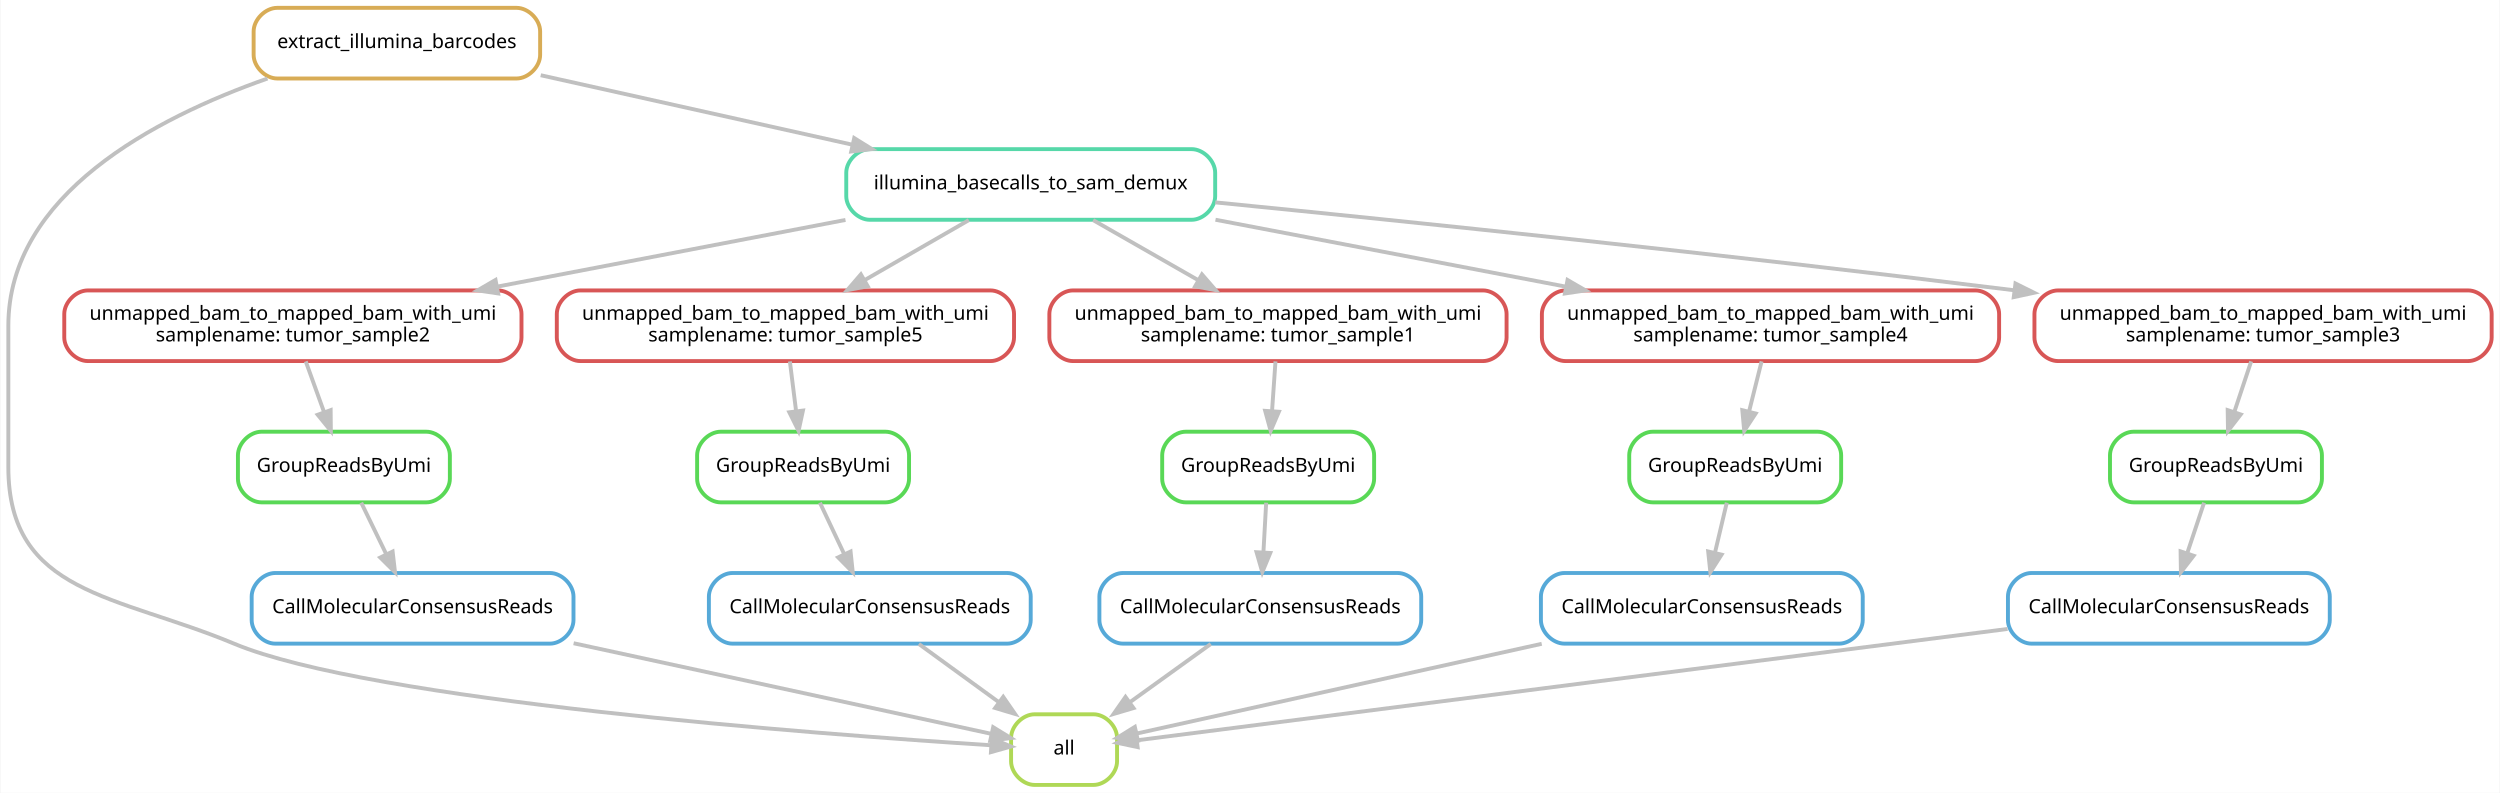
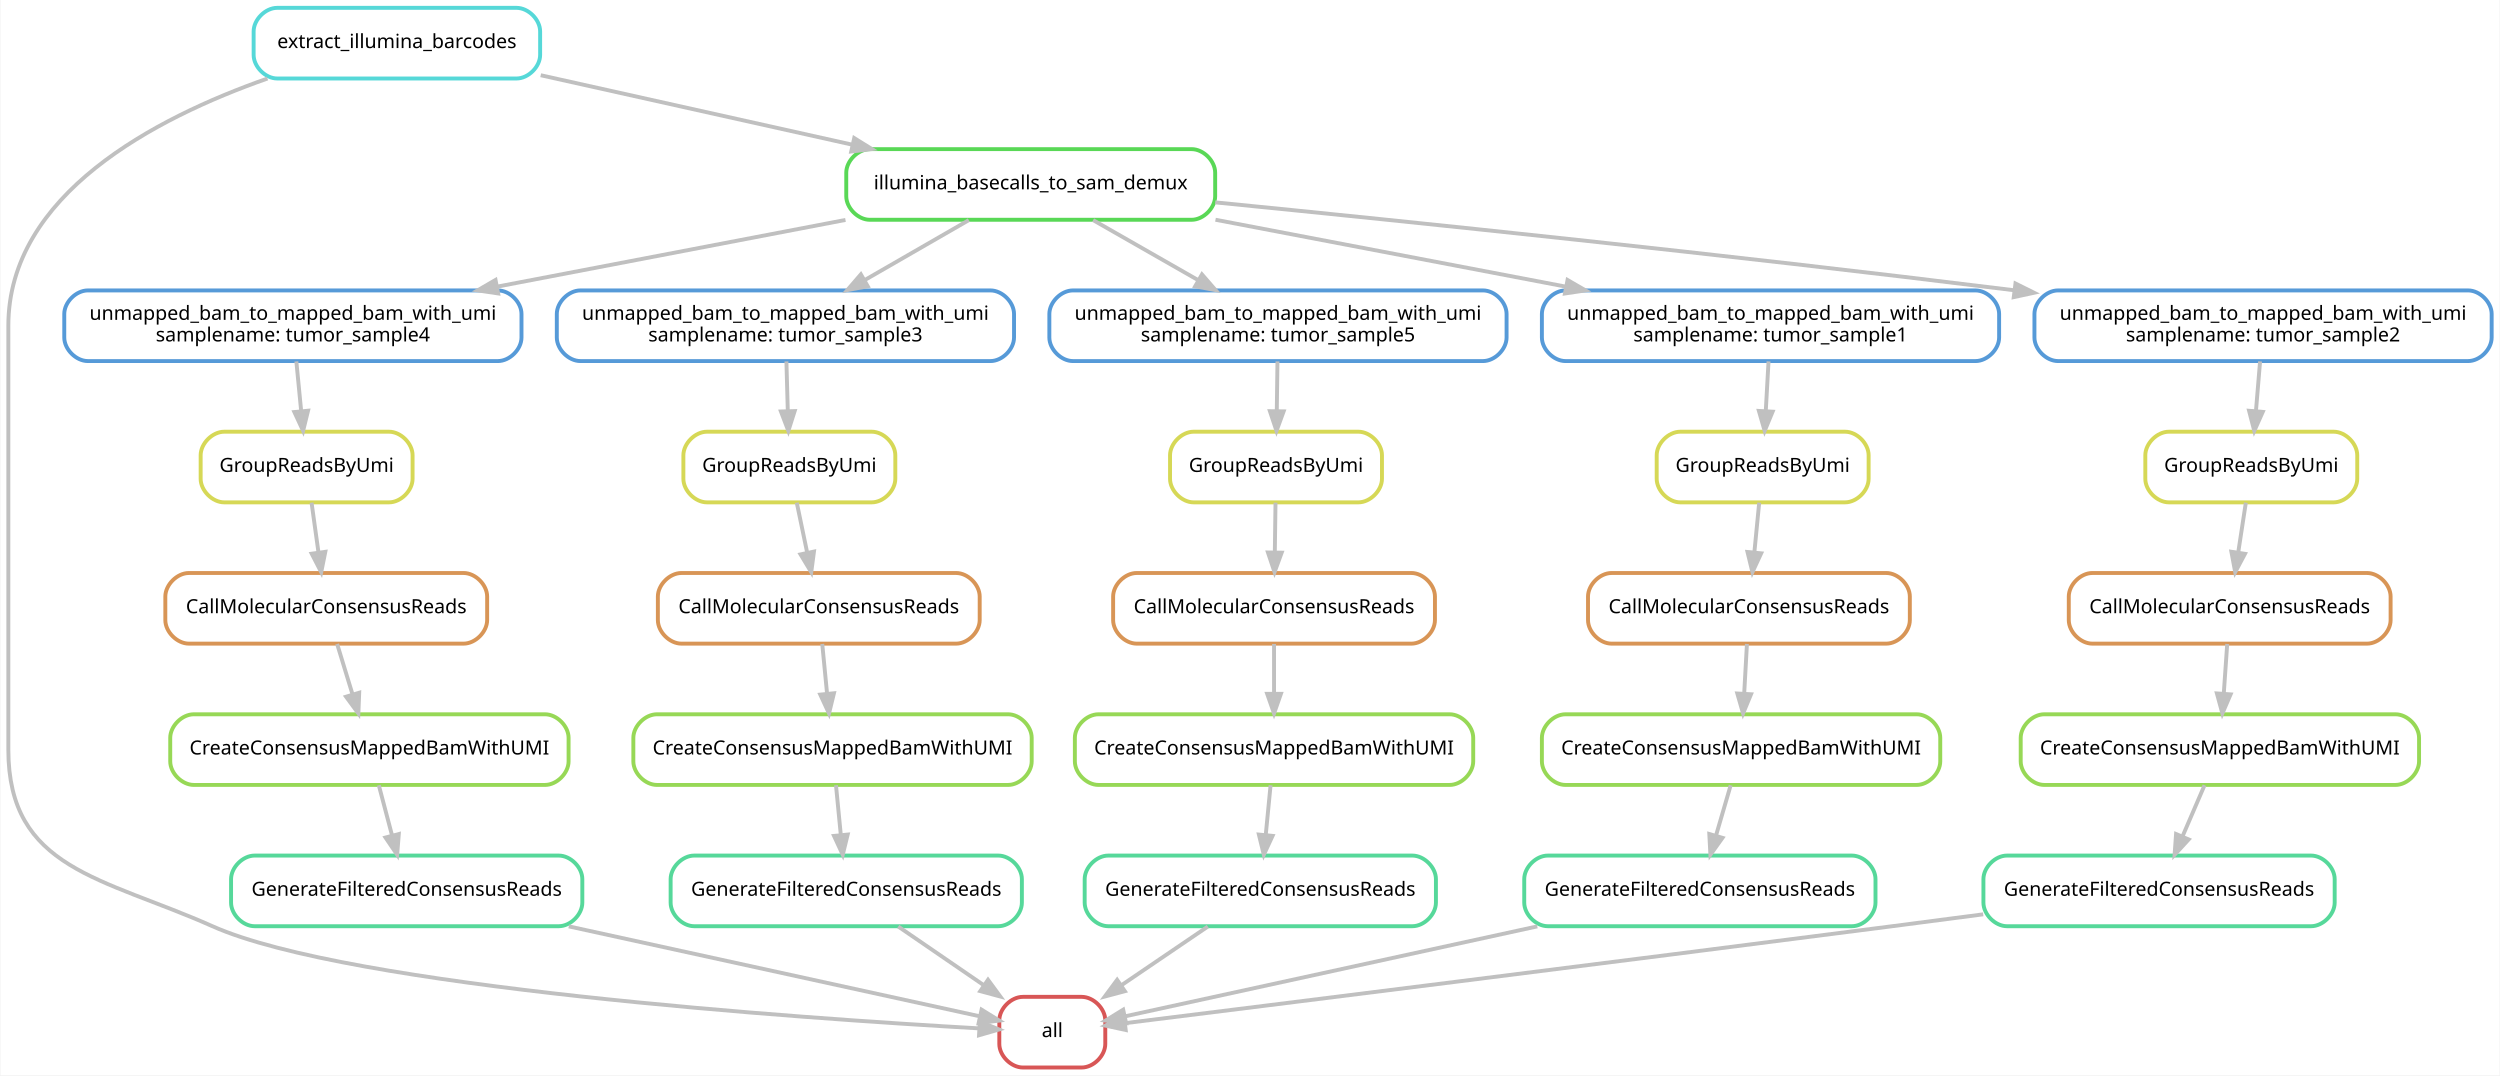
- <svg xmlns="http://www.w3.org/2000/svg" width="1274pt" height="404pt" viewBox="0.00 0.00 1273.50 404.00">
-   <g id="graph0" class="graph" transform="scale(1 1) rotate(0) translate(4 400)">
-     <polygon fill="#ffffff" stroke="transparent" points="-4,4 -4,-400 1269.5,-400 1269.5,4 -4,4" />
+ <svg xmlns="http://www.w3.org/2000/svg" width="1274pt" height="548pt" viewBox="0.00 0.00 1273.50 548.00">
+   <g id="graph0" class="graph" transform="scale(1 1) rotate(0) translate(4 544)">
+     <polygon fill="#ffffff" stroke="transparent" points="-4,4 -4,-544 1269.5,-544 1269.5,4 -4,4" />
    <g id="node1" class="node">
-       <path fill="none" stroke="#afd856" stroke-width="2" d="M553,-36C553,-36 523,-36 523,-36 517,-36 511,-30 511,-24 511,-24 511,-12 511,-12 511,-6 517,0 523,0 523,0 553,0 553,0 559,0 565,-6 565,-12 565,-12 565,-24 565,-24 565,-30 559,-36 553,-36" />
-       <text text-anchor="middle" x="538" y="-15.5" font-family="sans" font-size="10.00" fill="#000000">all</text>
+       <path fill="none" stroke="#d85656" stroke-width="2" d="M547,-36C547,-36 517,-36 517,-36 511,-36 505,-30 505,-24 505,-24 505,-12 505,-12 505,-6 511,0 517,0 517,0 547,0 547,0 553,0 559,-6 559,-12 559,-12 559,-24 559,-24 559,-30 553,-36 547,-36" />
+       <text text-anchor="middle" x="532" y="-15.5" font-family="sans" font-size="10.00" fill="#000000">all</text>
    </g>
    <g id="node2" class="node">
-       <path fill="none" stroke="#d8ac56" stroke-width="2" d="M259,-396C259,-396 137,-396 137,-396 131,-396 125,-390 125,-384 125,-384 125,-372 125,-372 125,-366 131,-360 137,-360 137,-360 259,-360 259,-360 265,-360 271,-366 271,-372 271,-372 271,-384 271,-384 271,-390 265,-396 259,-396" />
-       <text text-anchor="middle" x="198" y="-375.5" font-family="sans" font-size="10.00" fill="#000000">extract_illumina_barcodes</text>
+       <path fill="none" stroke="#56d8d8" stroke-width="2" d="M259,-540C259,-540 137,-540 137,-540 131,-540 125,-534 125,-528 125,-528 125,-516 125,-516 125,-510 131,-504 137,-504 137,-504 259,-504 259,-504 265,-504 271,-510 271,-516 271,-516 271,-528 271,-528 271,-534 265,-540 259,-540" />
+       <text text-anchor="middle" x="198" y="-519.5" font-family="sans" font-size="10.00" fill="#000000">extract_illumina_barcodes</text>
    </g>
    <g id="edge1" class="edge">
-       <path fill="none" stroke="#c0c0c0" stroke-width="2" d="M132.069,-359.99C74.471,-339.774 0,-300.732 0,-234 0,-234 0,-234 0,-162 0,-97.097 55.108,-97.006 115,-72 184.577,-42.951 411.218,-25.943 500.942,-20.204" />
-       <polygon fill="#c0c0c0" stroke="#c0c0c0" stroke-width="2" points="501.177,-23.697 510.938,-19.576 500.738,-16.71 501.177,-23.697" />
+       <path fill="none" stroke="#c0c0c0" stroke-width="2" d="M132.069,-503.99C74.471,-483.774 0,-444.732 0,-378 0,-378 0,-378 0,-162 0,-100.873 48.172,-96.893 104,-72 173.745,-40.901 403.961,-25.082 494.734,-19.934" />
+       <polygon fill="#c0c0c0" stroke="#c0c0c0" stroke-width="2" points="495.051,-23.422 504.841,-19.372 494.663,-16.432 495.051,-23.422" />
+     </g>
+     <g id="node28" class="node">
+       <path fill="none" stroke="#59d856" stroke-width="2" d="M603,-468C603,-468 439,-468 439,-468 433,-468 427,-462 427,-456 427,-456 427,-444 427,-444 427,-438 433,-432 439,-432 439,-432 603,-432 603,-432 609,-432 615,-438 615,-444 615,-444 615,-456 615,-456 615,-462 609,-468 603,-468" />
+       <text text-anchor="middle" x="521" y="-447.5" font-family="sans" font-size="10.00" fill="#000000">illumina_basecalls_to_sam_demux</text>
+     </g>
+     <g id="edge32" class="edge">
+       <path fill="none" stroke="#c0c0c0" stroke-width="2" d="M271.294,-505.662C318.408,-495.16 379.969,-481.437 430.177,-470.245" />
+       <polygon fill="#c0c0c0" stroke="#c0c0c0" stroke-width="2" points="431.061,-473.634 440.06,-468.042 429.538,-466.802 431.061,-473.634" />
+     </g>
+     <g id="node3" class="node">
+       <path fill="none" stroke="#56d89a" stroke-width="2" d="M280.5,-108C280.5,-108 125.5,-108 125.5,-108 119.5,-108 113.5,-102 113.5,-96 113.5,-96 113.5,-84 113.5,-84 113.5,-78 119.5,-72 125.5,-72 125.5,-72 280.5,-72 280.5,-72 286.5,-72 292.5,-78 292.5,-84 292.5,-84 292.5,-96 292.5,-96 292.5,-102 286.5,-108 280.5,-108" />
+       <text text-anchor="middle" x="203" y="-87.5" font-family="sans" font-size="10.00" fill="#000000">GenerateFilteredConsensusReads</text>
+     </g>
+     <g id="edge2" class="edge">
+       <path fill="none" stroke="#c0c0c0" stroke-width="2" d="M285.596,-71.924C352.909,-57.193 444.786,-37.086 495.182,-26.057" />
+       <polygon fill="#c0c0c0" stroke="#c0c0c0" stroke-width="2" points="495.965,-29.469 504.986,-23.912 494.469,-22.631 495.965,-29.469" />
+     </g>
+     <g id="node4" class="node">
+       <path fill="none" stroke="#56d89a" stroke-width="2" d="M504.5,-108C504.5,-108 349.5,-108 349.5,-108 343.5,-108 337.5,-102 337.5,-96 337.5,-96 337.5,-84 337.5,-84 337.5,-78 343.5,-72 349.5,-72 349.5,-72 504.5,-72 504.5,-72 510.5,-72 516.5,-78 516.5,-84 516.5,-84 516.5,-96 516.5,-96 516.5,-102 510.5,-108 504.5,-108" />
+       <text text-anchor="middle" x="427" y="-87.5" font-family="sans" font-size="10.00" fill="#000000">GenerateFilteredConsensusReads</text>
+     </g>
+     <g id="edge3" class="edge">
+       <path fill="none" stroke="#c0c0c0" stroke-width="2" d="M453.496,-71.831C466.677,-62.793 482.785,-51.748 496.971,-42.02" />
+       <polygon fill="#c0c0c0" stroke="#c0c0c0" stroke-width="2" points="499.245,-44.705 505.512,-36.163 495.286,-38.932 499.245,-44.705" />
+     </g>
+     <g id="node5" class="node">
+       <path fill="none" stroke="#56d89a" stroke-width="2" d="M715.5,-108C715.5,-108 560.5,-108 560.5,-108 554.5,-108 548.5,-102 548.5,-96 548.5,-96 548.5,-84 548.5,-84 548.5,-78 554.5,-72 560.5,-72 560.5,-72 715.5,-72 715.5,-72 721.5,-72 727.5,-78 727.5,-84 727.5,-84 727.5,-96 727.5,-96 727.5,-102 721.5,-108 715.5,-108" />
+       <text text-anchor="middle" x="638" y="-87.5" font-family="sans" font-size="10.00" fill="#000000">GenerateFilteredConsensusReads</text>
+     </g>
+     <g id="edge4" class="edge">
+       <path fill="none" stroke="#c0c0c0" stroke-width="2" d="M611.252,-71.831C597.945,-62.793 581.684,-51.748 567.362,-42.02" />
+       <polygon fill="#c0c0c0" stroke="#c0c0c0" stroke-width="2" points="568.979,-38.886 558.74,-36.163 565.045,-44.677 568.979,-38.886" />
+     </g>
+     <g id="node6" class="node">
+       <path fill="none" stroke="#56d89a" stroke-width="2" d="M939.5,-108C939.5,-108 784.5,-108 784.5,-108 778.5,-108 772.5,-102 772.5,-96 772.5,-96 772.5,-84 772.5,-84 772.5,-78 778.5,-72 784.5,-72 784.5,-72 939.5,-72 939.5,-72 945.5,-72 951.5,-78 951.5,-84 951.5,-84 951.5,-96 951.5,-96 951.5,-102 945.5,-108 939.5,-108" />
+       <text text-anchor="middle" x="862" y="-87.5" font-family="sans" font-size="10.00" fill="#000000">GenerateFilteredConsensusReads</text>
+     </g>
+     <g id="edge5" class="edge">
+       <path fill="none" stroke="#c0c0c0" stroke-width="2" d="M779.153,-71.924C711.636,-57.193 619.479,-37.086 568.93,-26.057" />
+       <polygon fill="#c0c0c0" stroke="#c0c0c0" stroke-width="2" points="569.612,-22.624 559.096,-23.912 568.12,-29.463 569.612,-22.624" />
+     </g>
+     <g id="node7" class="node">
+       <path fill="none" stroke="#56d89a" stroke-width="2" d="M1173.5,-108C1173.5,-108 1018.5,-108 1018.5,-108 1012.5,-108 1006.5,-102 1006.5,-96 1006.5,-96 1006.5,-84 1006.5,-84 1006.5,-78 1012.5,-72 1018.5,-72 1018.5,-72 1173.5,-72 1173.5,-72 1179.5,-72 1185.5,-78 1185.5,-84 1185.5,-84 1185.5,-96 1185.5,-96 1185.5,-102 1179.5,-108 1173.5,-108" />
+       <text text-anchor="middle" x="1096" y="-87.5" font-family="sans" font-size="10.00" fill="#000000">GenerateFilteredConsensusReads</text>
+     </g>
+     <g id="edge6" class="edge">
+       <path fill="none" stroke="#c0c0c0" stroke-width="2" d="M1006.395,-78.062C990.925,-76.023 974.999,-73.939 960,-72 815.578,-53.332 643.638,-31.87 569.294,-22.628" />
+       <polygon fill="#c0c0c0" stroke="#c0c0c0" stroke-width="2" points="569.403,-19.115 559.048,-21.355 568.54,-26.061 569.403,-19.115" />
+     </g>
+     <g id="node8" class="node">
+       <path fill="none" stroke="#97d856" stroke-width="2" d="M273.5,-180C273.5,-180 94.5,-180 94.5,-180 88.5,-180 82.5,-174 82.5,-168 82.5,-168 82.5,-156 82.5,-156 82.5,-150 88.5,-144 94.5,-144 94.5,-144 273.5,-144 273.5,-144 279.5,-144 285.5,-150 285.5,-156 285.5,-156 285.5,-168 285.5,-168 285.5,-174 279.5,-180 273.5,-180" />
+       <text text-anchor="middle" x="184" y="-159.5" font-family="sans" font-size="10.00" fill="#000000">CreateConsensusMappedBamWithUMI</text>
+     </g>
+     <g id="edge7" class="edge">
+       <path fill="none" stroke="#c0c0c0" stroke-width="2" d="M188.794,-143.831C190.849,-136.046 193.296,-126.773 195.576,-118.135" />
+       <polygon fill="#c0c0c0" stroke="#c0c0c0" stroke-width="2" points="198.974,-118.975 198.141,-108.413 192.205,-117.189 198.974,-118.975" />
+     </g>
+     <g id="node9" class="node">
+       <path fill="none" stroke="#97d856" stroke-width="2" d="M509.5,-180C509.5,-180 330.5,-180 330.5,-180 324.5,-180 318.5,-174 318.5,-168 318.5,-168 318.5,-156 318.5,-156 318.5,-150 324.5,-144 330.5,-144 330.5,-144 509.5,-144 509.5,-144 515.5,-144 521.5,-150 521.5,-156 521.5,-156 521.5,-168 521.5,-168 521.5,-174 515.5,-180 509.5,-180" />
+       <text text-anchor="middle" x="420" y="-159.5" font-family="sans" font-size="10.00" fill="#000000">CreateConsensusMappedBamWithUMI</text>
+     </g>
+     <g id="edge8" class="edge">
+       <path fill="none" stroke="#c0c0c0" stroke-width="2" d="M421.766,-143.831C422.515,-136.131 423.405,-126.974 424.237,-118.417" />
+       <polygon fill="#c0c0c0" stroke="#c0c0c0" stroke-width="2" points="427.726,-118.705 425.21,-108.413 420.759,-118.028 427.726,-118.705" />
+     </g>
+     <g id="node10" class="node">
+       <path fill="none" stroke="#97d856" stroke-width="2" d="M734.5,-180C734.5,-180 555.5,-180 555.5,-180 549.5,-180 543.5,-174 543.5,-168 543.5,-168 543.5,-156 543.5,-156 543.5,-150 549.5,-144 555.5,-144 555.5,-144 734.5,-144 734.5,-144 740.5,-144 746.5,-150 746.5,-156 746.5,-156 746.5,-168 746.5,-168 746.5,-174 740.5,-180 734.5,-180" />
+       <text text-anchor="middle" x="645" y="-159.5" font-family="sans" font-size="10.00" fill="#000000">CreateConsensusMappedBamWithUMI</text>
+     </g>
+     <g id="edge9" class="edge">
+       <path fill="none" stroke="#c0c0c0" stroke-width="2" d="M643.234,-143.831C642.485,-136.131 641.595,-126.974 640.763,-118.417" />
+       <polygon fill="#c0c0c0" stroke="#c0c0c0" stroke-width="2" points="644.241,-118.028 639.79,-108.413 637.274,-118.705 644.241,-118.028" />
+     </g>
+     <g id="node11" class="node">
+       <path fill="none" stroke="#97d856" stroke-width="2" d="M972.5,-180C972.5,-180 793.5,-180 793.5,-180 787.5,-180 781.5,-174 781.5,-168 781.5,-168 781.5,-156 781.5,-156 781.5,-150 787.5,-144 793.5,-144 793.5,-144 972.5,-144 972.5,-144 978.5,-144 984.5,-150 984.5,-156 984.5,-156 984.5,-168 984.5,-168 984.5,-174 978.5,-180 972.5,-180" />
+       <text text-anchor="middle" x="883" y="-159.5" font-family="sans" font-size="10.00" fill="#000000">CreateConsensusMappedBamWithUMI</text>
+     </g>
+     <g id="edge10" class="edge">
+       <path fill="none" stroke="#c0c0c0" stroke-width="2" d="M877.701,-143.831C875.43,-136.046 872.725,-126.773 870.206,-118.135" />
+       <polygon fill="#c0c0c0" stroke="#c0c0c0" stroke-width="2" points="873.531,-117.033 867.37,-108.413 866.811,-118.993 873.531,-117.033" />
+     </g>
+     <g id="node12" class="node">
+       <path fill="none" stroke="#97d856" stroke-width="2" d="M1216.5,-180C1216.5,-180 1037.5,-180 1037.5,-180 1031.5,-180 1025.5,-174 1025.5,-168 1025.5,-168 1025.5,-156 1025.5,-156 1025.5,-150 1031.5,-144 1037.5,-144 1037.5,-144 1216.5,-144 1216.5,-144 1222.5,-144 1228.5,-150 1228.5,-156 1228.5,-156 1228.5,-168 1228.5,-168 1228.5,-174 1222.5,-180 1216.5,-180" />
+       <text text-anchor="middle" x="1127" y="-159.5" font-family="sans" font-size="10.00" fill="#000000">CreateConsensusMappedBamWithUMI</text>
+     </g>
+     <g id="edge11" class="edge">
+       <path fill="none" stroke="#c0c0c0" stroke-width="2" d="M1119.177,-143.831C1115.789,-135.962 1111.746,-126.571 1107.992,-117.853" />
+       <polygon fill="#c0c0c0" stroke="#c0c0c0" stroke-width="2" points="1111.097,-116.214 1103.928,-108.413 1104.668,-118.982 1111.097,-116.214" />
+     </g>
+     <g id="node13" class="node">
+       <path fill="none" stroke="#d89556" stroke-width="2" d="M232,-252C232,-252 92,-252 92,-252 86,-252 80,-246 80,-240 80,-240 80,-228 80,-228 80,-222 86,-216 92,-216 92,-216 232,-216 232,-216 238,-216 244,-222 244,-228 244,-228 244,-240 244,-240 244,-246 238,-252 232,-252" />
+       <text text-anchor="middle" x="162" y="-231.5" font-family="sans" font-size="10.00" fill="#000000">CallMolecularConsensusReads</text>
+     </g>
+     <g id="edge12" class="edge">
+       <path fill="none" stroke="#c0c0c0" stroke-width="2" d="M167.552,-215.831C169.93,-208.046 172.764,-198.773 175.403,-190.135" />
+       <polygon fill="#c0c0c0" stroke="#c0c0c0" stroke-width="2" points="178.799,-191 178.374,-180.413 172.104,-188.954 178.799,-191" />
+     </g>
+     <g id="node14" class="node">
+       <path fill="none" stroke="#d89556" stroke-width="2" d="M483,-252C483,-252 343,-252 343,-252 337,-252 331,-246 331,-240 331,-240 331,-228 331,-228 331,-222 337,-216 343,-216 343,-216 483,-216 483,-216 489,-216 495,-222 495,-228 495,-228 495,-240 495,-240 495,-246 489,-252 483,-252" />
+       <text text-anchor="middle" x="413" y="-231.5" font-family="sans" font-size="10.00" fill="#000000">CallMolecularConsensusReads</text>
+     </g>
+     <g id="edge13" class="edge">
+       <path fill="none" stroke="#c0c0c0" stroke-width="2" d="M414.766,-215.831C415.515,-208.131 416.405,-198.974 417.237,-190.417" />
+       <polygon fill="#c0c0c0" stroke="#c0c0c0" stroke-width="2" points="420.726,-190.705 418.21,-180.413 413.759,-190.028 420.726,-190.705" />
+     </g>
+     <g id="node15" class="node">
+       <path fill="none" stroke="#d89556" stroke-width="2" d="M715,-252C715,-252 575,-252 575,-252 569,-252 563,-246 563,-240 563,-240 563,-228 563,-228 563,-222 569,-216 575,-216 575,-216 715,-216 715,-216 721,-216 727,-222 727,-228 727,-228 727,-240 727,-240 727,-246 721,-252 715,-252" />
+       <text text-anchor="middle" x="645" y="-231.5" font-family="sans" font-size="10.00" fill="#000000">CallMolecularConsensusReads</text>
+     </g>
+     <g id="edge14" class="edge">
+       <path fill="none" stroke="#c0c0c0" stroke-width="2" d="M645,-215.831C645,-208.131 645,-198.974 645,-190.417" />
+       <polygon fill="#c0c0c0" stroke="#c0c0c0" stroke-width="2" points="648.5,-190.413 645,-180.413 641.5,-190.413 648.5,-190.413" />
+     </g>
+     <g id="node16" class="node">
+       <path fill="none" stroke="#d89556" stroke-width="2" d="M957,-252C957,-252 817,-252 817,-252 811,-252 805,-246 805,-240 805,-240 805,-228 805,-228 805,-222 811,-216 817,-216 817,-216 957,-216 957,-216 963,-216 969,-222 969,-228 969,-228 969,-240 969,-240 969,-246 963,-252 957,-252" />
+       <text text-anchor="middle" x="887" y="-231.5" font-family="sans" font-size="10.00" fill="#000000">CallMolecularConsensusReads</text>
+     </g>
+     <g id="edge15" class="edge">
+       <path fill="none" stroke="#c0c0c0" stroke-width="2" d="M885.991,-215.831C885.563,-208.131 885.054,-198.974 884.579,-190.417" />
+       <polygon fill="#c0c0c0" stroke="#c0c0c0" stroke-width="2" points="888.072,-190.204 884.023,-180.413 881.083,-190.592 888.072,-190.204" />
+     </g>
+     <g id="node17" class="node">
+       <path fill="none" stroke="#d89556" stroke-width="2" d="M1202,-252C1202,-252 1062,-252 1062,-252 1056,-252 1050,-246 1050,-240 1050,-240 1050,-228 1050,-228 1050,-222 1056,-216 1062,-216 1062,-216 1202,-216 1202,-216 1208,-216 1214,-222 1214,-228 1214,-228 1214,-240 1214,-240 1214,-246 1208,-252 1202,-252" />
+       <text text-anchor="middle" x="1132" y="-231.5" font-family="sans" font-size="10.00" fill="#000000">CallMolecularConsensusReads</text>
+     </g>
+     <g id="edge16" class="edge">
+       <path fill="none" stroke="#c0c0c0" stroke-width="2" d="M1130.738,-215.831C1130.204,-208.131 1129.568,-198.974 1128.973,-190.417" />
+       <polygon fill="#c0c0c0" stroke="#c0c0c0" stroke-width="2" points="1132.463,-190.147 1128.279,-180.413 1125.48,-190.632 1132.463,-190.147" />
    </g>
    <g id="node18" class="node">
-       <path fill="none" stroke="#56d8a9" stroke-width="2" d="M603,-324C603,-324 439,-324 439,-324 433,-324 427,-318 427,-312 427,-312 427,-300 427,-300 427,-294 433,-288 439,-288 439,-288 603,-288 603,-288 609,-288 615,-294 615,-300 615,-300 615,-312 615,-312 615,-318 609,-324 603,-324" />
-       <text text-anchor="middle" x="521" y="-303.5" font-family="sans" font-size="10.00" fill="#000000">illumina_basecalls_to_sam_demux</text>
+       <path fill="none" stroke="#d6d856" stroke-width="2" d="M194,-324C194,-324 110,-324 110,-324 104,-324 98,-318 98,-312 98,-312 98,-300 98,-300 98,-294 104,-288 110,-288 110,-288 194,-288 194,-288 200,-288 206,-294 206,-300 206,-300 206,-312 206,-312 206,-318 200,-324 194,-324" />
+       <text text-anchor="middle" x="152" y="-303.5" font-family="sans" font-size="10.00" fill="#000000">GroupReadsByUmi</text>
+     </g>
+     <g id="edge17" class="edge">
+       <path fill="none" stroke="#c0c0c0" stroke-width="2" d="M154.523,-287.831C155.593,-280.131 156.865,-270.974 158.053,-262.417" />
+       <polygon fill="#c0c0c0" stroke="#c0c0c0" stroke-width="2" points="161.534,-262.8 159.443,-252.413 154.6,-261.837 161.534,-262.8" />
+     </g>
+     <g id="node19" class="node">
+       <path fill="none" stroke="#d6d856" stroke-width="2" d="M440,-324C440,-324 356,-324 356,-324 350,-324 344,-318 344,-312 344,-312 344,-300 344,-300 344,-294 350,-288 356,-288 356,-288 440,-288 440,-288 446,-288 452,-294 452,-300 452,-300 452,-312 452,-312 452,-318 446,-324 440,-324" />
+       <text text-anchor="middle" x="398" y="-303.5" font-family="sans" font-size="10.00" fill="#000000">GroupReadsByUmi</text>
+     </g>
+     <g id="edge18" class="edge">
+       <path fill="none" stroke="#c0c0c0" stroke-width="2" d="M401.785,-287.831C403.389,-280.131 405.297,-270.974 407.08,-262.417" />
+       <polygon fill="#c0c0c0" stroke="#c0c0c0" stroke-width="2" points="410.551,-262.917 409.164,-252.413 403.698,-261.489 410.551,-262.917" />
+     </g>
+     <g id="node20" class="node">
+       <path fill="none" stroke="#d6d856" stroke-width="2" d="M688,-324C688,-324 604,-324 604,-324 598,-324 592,-318 592,-312 592,-312 592,-300 592,-300 592,-294 598,-288 604,-288 604,-288 688,-288 688,-288 694,-288 700,-294 700,-300 700,-300 700,-312 700,-312 700,-318 694,-324 688,-324" />
+       <text text-anchor="middle" x="646" y="-303.5" font-family="sans" font-size="10.00" fill="#000000">GroupReadsByUmi</text>
+     </g>
+     <g id="edge19" class="edge">
+       <path fill="none" stroke="#c0c0c0" stroke-width="2" d="M645.748,-287.831C645.641,-280.131 645.514,-270.974 645.395,-262.417" />
+       <polygon fill="#c0c0c0" stroke="#c0c0c0" stroke-width="2" points="648.894,-262.364 645.256,-252.413 641.895,-262.461 648.894,-262.364" />
+     </g>
+     <g id="node21" class="node">
+       <path fill="none" stroke="#d6d856" stroke-width="2" d="M936,-324C936,-324 852,-324 852,-324 846,-324 840,-318 840,-312 840,-312 840,-300 840,-300 840,-294 846,-288 852,-288 852,-288 936,-288 936,-288 942,-288 948,-294 948,-300 948,-300 948,-312 948,-312 948,-318 942,-324 936,-324" />
+       <text text-anchor="middle" x="894" y="-303.5" font-family="sans" font-size="10.00" fill="#000000">GroupReadsByUmi</text>
+     </g>
+     <g id="edge20" class="edge">
+       <path fill="none" stroke="#c0c0c0" stroke-width="2" d="M892.234,-287.831C891.485,-280.131 890.595,-270.974 889.763,-262.417" />
+       <polygon fill="#c0c0c0" stroke="#c0c0c0" stroke-width="2" points="893.241,-262.028 888.79,-252.413 886.274,-262.705 893.241,-262.028" />
+     </g>
+     <g id="node22" class="node">
+       <path fill="none" stroke="#d6d856" stroke-width="2" d="M1185,-324C1185,-324 1101,-324 1101,-324 1095,-324 1089,-318 1089,-312 1089,-312 1089,-300 1089,-300 1089,-294 1095,-288 1101,-288 1101,-288 1185,-288 1185,-288 1191,-288 1197,-294 1197,-300 1197,-300 1197,-312 1197,-312 1197,-318 1191,-324 1185,-324" />
+       <text text-anchor="middle" x="1143" y="-303.5" font-family="sans" font-size="10.00" fill="#000000">GroupReadsByUmi</text>
+     </g>
+     <g id="edge21" class="edge">
+       <path fill="none" stroke="#c0c0c0" stroke-width="2" d="M1140.224,-287.831C1139.048,-280.131 1137.649,-270.974 1136.341,-262.417" />
+       <polygon fill="#c0c0c0" stroke="#c0c0c0" stroke-width="2" points="1139.783,-261.77 1134.813,-252.413 1132.864,-262.827 1139.783,-261.77" />
+     </g>
+     <g id="node23" class="node">
+       <path fill="none" stroke="#569ad8" stroke-width="2" d="M249.5,-396C249.5,-396 40.5,-396 40.5,-396 34.5,-396 28.5,-390 28.5,-384 28.5,-384 28.5,-372 28.5,-372 28.5,-366 34.5,-360 40.5,-360 40.5,-360 249.5,-360 249.5,-360 255.5,-360 261.5,-366 261.5,-372 261.5,-372 261.5,-384 261.5,-384 261.5,-390 255.5,-396 249.5,-396" />
+       <text text-anchor="middle" x="145" y="-381" font-family="sans" font-size="10.00" fill="#000000">unmapped_bam_to_mapped_bam_with_umi</text>
+       <text text-anchor="middle" x="145" y="-370" font-family="sans" font-size="10.00" fill="#000000">samplename: tumor_sample4</text>
    </g>
    <g id="edge22" class="edge">
-       <path fill="none" stroke="#c0c0c0" stroke-width="2" d="M271.294,-361.662C318.408,-351.16 379.969,-337.437 430.177,-326.245" />
-       <polygon fill="#c0c0c0" stroke="#c0c0c0" stroke-width="2" points="431.061,-329.634 440.06,-324.042 429.538,-322.802 431.061,-329.634" />
-     </g>
-     <g id="node3" class="node">
-       <path fill="none" stroke="#56a9d8" stroke-width="2" d="M276,-108C276,-108 136,-108 136,-108 130,-108 124,-102 124,-96 124,-96 124,-84 124,-84 124,-78 130,-72 136,-72 136,-72 276,-72 276,-72 282,-72 288,-78 288,-84 288,-84 288,-96 288,-96 288,-102 282,-108 276,-108" />
-       <text text-anchor="middle" x="206" y="-87.5" font-family="sans" font-size="10.00" fill="#000000">CallMolecularConsensusReads</text>
-     </g>
-     <g id="edge2" class="edge">
-       <path fill="none" stroke="#c0c0c0" stroke-width="2" d="M288.067,-72.202C356.153,-57.437 449.802,-37.127 500.954,-26.034" />
-       <polygon fill="#c0c0c0" stroke="#c0c0c0" stroke-width="2" points="501.868,-29.417 510.899,-23.877 500.385,-22.576 501.868,-29.417" />
-     </g>
-     <g id="node4" class="node">
-       <path fill="none" stroke="#56a9d8" stroke-width="2" d="M509,-108C509,-108 369,-108 369,-108 363,-108 357,-102 357,-96 357,-96 357,-84 357,-84 357,-78 363,-72 369,-72 369,-72 509,-72 509,-72 515,-72 521,-78 521,-84 521,-84 521,-96 521,-96 521,-102 515,-108 509,-108" />
-       <text text-anchor="middle" x="439" y="-87.5" font-family="sans" font-size="10.00" fill="#000000">CallMolecularConsensusReads</text>
-     </g>
-     <g id="edge3" class="edge">
-       <path fill="none" stroke="#c0c0c0" stroke-width="2" d="M463.982,-71.831C476.293,-62.878 491.311,-51.956 504.594,-42.295" />
-       <polygon fill="#c0c0c0" stroke="#c0c0c0" stroke-width="2" points="506.997,-44.875 513.026,-36.163 502.88,-39.214 506.997,-44.875" />
-     </g>
-     <g id="node5" class="node">
-       <path fill="none" stroke="#56a9d8" stroke-width="2" d="M708,-108C708,-108 568,-108 568,-108 562,-108 556,-102 556,-96 556,-96 556,-84 556,-84 556,-78 562,-72 568,-72 568,-72 708,-72 708,-72 714,-72 720,-78 720,-84 720,-84 720,-96 720,-96 720,-102 714,-108 708,-108" />
-       <text text-anchor="middle" x="638" y="-87.5" font-family="sans" font-size="10.00" fill="#000000">CallMolecularConsensusReads</text>
-     </g>
-     <g id="edge4" class="edge">
-       <path fill="none" stroke="#c0c0c0" stroke-width="2" d="M612.766,-71.831C600.212,-62.793 584.872,-51.748 571.361,-42.02" />
-       <polygon fill="#c0c0c0" stroke="#c0c0c0" stroke-width="2" points="573.387,-39.166 563.226,-36.163 569.296,-44.846 573.387,-39.166" />
-     </g>
-     <g id="node6" class="node">
-       <path fill="none" stroke="#56a9d8" stroke-width="2" d="M933,-108C933,-108 793,-108 793,-108 787,-108 781,-102 781,-96 781,-96 781,-84 781,-84 781,-78 787,-72 793,-72 793,-72 933,-72 933,-72 939,-72 945,-78 945,-84 945,-84 945,-96 945,-96 945,-102 939,-108 933,-108" />
-       <text text-anchor="middle" x="863" y="-87.5" font-family="sans" font-size="10.00" fill="#000000">CallMolecularConsensusReads</text>
-     </g>
-     <g id="edge5" class="edge">
-       <path fill="none" stroke="#c0c0c0" stroke-width="2" d="M781.408,-71.924C715.228,-57.263 625.011,-37.276 575.079,-26.214" />
-       <polygon fill="#c0c0c0" stroke="#c0c0c0" stroke-width="2" points="575.579,-22.74 565.058,-23.994 574.065,-29.575 575.579,-22.74" />
-     </g>
-     <g id="node7" class="node">
-       <path fill="none" stroke="#56a9d8" stroke-width="2" d="M1171,-108C1171,-108 1031,-108 1031,-108 1025,-108 1019,-102 1019,-96 1019,-96 1019,-84 1019,-84 1019,-78 1025,-72 1031,-72 1031,-72 1171,-72 1171,-72 1177,-72 1183,-78 1183,-84 1183,-84 1183,-96 1183,-96 1183,-102 1177,-108 1171,-108" />
-       <text text-anchor="middle" x="1101" y="-87.5" font-family="sans" font-size="10.00" fill="#000000">CallMolecularConsensusReads</text>
-     </g>
-     <g id="edge6" class="edge">
-       <path fill="none" stroke="#c0c0c0" stroke-width="2" d="M1018.834,-79.492C894.797,-63.63 664.716,-34.205 575.091,-22.743" />
-       <polygon fill="#c0c0c0" stroke="#c0c0c0" stroke-width="2" points="575.484,-19.265 565.121,-21.468 574.596,-26.209 575.484,-19.265" />
-     </g>
-     <g id="node8" class="node">
-       <path fill="none" stroke="#59d856" stroke-width="2" d="M213,-180C213,-180 129,-180 129,-180 123,-180 117,-174 117,-168 117,-168 117,-156 117,-156 117,-150 123,-144 129,-144 129,-144 213,-144 213,-144 219,-144 225,-150 225,-156 225,-156 225,-168 225,-168 225,-174 219,-180 213,-180" />
-       <text text-anchor="middle" x="171" y="-159.5" font-family="sans" font-size="10.00" fill="#000000">GroupReadsByUmi</text>
-     </g>
-     <g id="edge7" class="edge">
-       <path fill="none" stroke="#c0c0c0" stroke-width="2" d="M179.832,-143.831C183.699,-135.877 188.321,-126.369 192.597,-117.572" />
-       <polygon fill="#c0c0c0" stroke="#c0c0c0" stroke-width="2" points="195.825,-118.937 197.049,-108.413 189.529,-115.877 195.825,-118.937" />
-     </g>
-     <g id="node9" class="node">
-       <path fill="none" stroke="#59d856" stroke-width="2" d="M447,-180C447,-180 363,-180 363,-180 357,-180 351,-174 351,-168 351,-168 351,-156 351,-156 351,-150 357,-144 363,-144 363,-144 447,-144 447,-144 453,-144 459,-150 459,-156 459,-156 459,-168 459,-168 459,-174 453,-180 447,-180" />
-       <text text-anchor="middle" x="405" y="-159.5" font-family="sans" font-size="10.00" fill="#000000">GroupReadsByUmi</text>
-     </g>
-     <g id="edge8" class="edge">
-       <path fill="none" stroke="#c0c0c0" stroke-width="2" d="M413.58,-143.831C417.336,-135.877 421.826,-126.369 425.98,-117.572" />
-       <polygon fill="#c0c0c0" stroke="#c0c0c0" stroke-width="2" points="429.2,-118.95 430.305,-108.413 422.87,-115.961 429.2,-118.95" />
-     </g>
-     <g id="node10" class="node">
-       <path fill="none" stroke="#59d856" stroke-width="2" d="M684,-180C684,-180 600,-180 600,-180 594,-180 588,-174 588,-168 588,-168 588,-156 588,-156 588,-150 594,-144 600,-144 600,-144 684,-144 684,-144 690,-144 696,-150 696,-156 696,-156 696,-168 696,-168 696,-174 690,-180 684,-180" />
-       <text text-anchor="middle" x="642" y="-159.5" font-family="sans" font-size="10.00" fill="#000000">GroupReadsByUmi</text>
-     </g>
-     <g id="edge9" class="edge">
-       <path fill="none" stroke="#c0c0c0" stroke-width="2" d="M640.991,-143.831C640.563,-136.131 640.054,-126.974 639.579,-118.417" />
-       <polygon fill="#c0c0c0" stroke="#c0c0c0" stroke-width="2" points="643.072,-118.204 639.023,-108.413 636.083,-118.592 643.072,-118.204" />
-     </g>
-     <g id="node11" class="node">
-       <path fill="none" stroke="#59d856" stroke-width="2" d="M922,-180C922,-180 838,-180 838,-180 832,-180 826,-174 826,-168 826,-168 826,-156 826,-156 826,-150 832,-144 838,-144 838,-144 922,-144 922,-144 928,-144 934,-150 934,-156 934,-156 934,-168 934,-168 934,-174 928,-180 922,-180" />
-       <text text-anchor="middle" x="880" y="-159.5" font-family="sans" font-size="10.00" fill="#000000">GroupReadsByUmi</text>
-     </g>
-     <g id="edge10" class="edge">
-       <path fill="none" stroke="#c0c0c0" stroke-width="2" d="M875.71,-143.831C873.892,-136.131 871.73,-126.974 869.71,-118.417" />
-       <polygon fill="#c0c0c0" stroke="#c0c0c0" stroke-width="2" points="873.052,-117.341 867.348,-108.413 866.239,-118.95 873.052,-117.341" />
-     </g>
-     <g id="node12" class="node">
-       <path fill="none" stroke="#59d856" stroke-width="2" d="M1167,-180C1167,-180 1083,-180 1083,-180 1077,-180 1071,-174 1071,-168 1071,-168 1071,-156 1071,-156 1071,-150 1077,-144 1083,-144 1083,-144 1167,-144 1167,-144 1173,-144 1179,-150 1179,-156 1179,-156 1179,-168 1179,-168 1179,-174 1173,-180 1167,-180" />
-       <text text-anchor="middle" x="1125" y="-159.5" font-family="sans" font-size="10.00" fill="#000000">GroupReadsByUmi</text>
-     </g>
-     <g id="edge11" class="edge">
-       <path fill="none" stroke="#c0c0c0" stroke-width="2" d="M1118.944,-143.831C1116.349,-136.046 1113.258,-126.773 1110.378,-118.135" />
-       <polygon fill="#c0c0c0" stroke="#c0c0c0" stroke-width="2" points="1113.62,-116.793 1107.138,-108.413 1106.98,-119.007 1113.62,-116.793" />
-     </g>
-     <g id="node13" class="node">
-       <path fill="none" stroke="#d85656" stroke-width="2" d="M249.5,-252C249.5,-252 40.5,-252 40.5,-252 34.5,-252 28.5,-246 28.5,-240 28.5,-240 28.5,-228 28.5,-228 28.5,-222 34.5,-216 40.5,-216 40.5,-216 249.5,-216 249.5,-216 255.5,-216 261.5,-222 261.5,-228 261.5,-228 261.5,-240 261.5,-240 261.5,-246 255.5,-252 249.5,-252" />
-       <text text-anchor="middle" x="145" y="-237" font-family="sans" font-size="10.00" fill="#000000">unmapped_bam_to_mapped_bam_with_umi</text>
-       <text text-anchor="middle" x="145" y="-226" font-family="sans" font-size="10.00" fill="#000000">samplename: tumor_sample2</text>
-     </g>
-     <g id="edge12" class="edge">
-       <path fill="none" stroke="#c0c0c0" stroke-width="2" d="M151.561,-215.831C154.403,-207.962 157.794,-198.571 160.942,-189.853" />
-       <polygon fill="#c0c0c0" stroke="#c0c0c0" stroke-width="2" points="164.246,-191.008 164.351,-180.413 157.662,-188.63 164.246,-191.008" />
-     </g>
-     <g id="node14" class="node">
-       <path fill="none" stroke="#d85656" stroke-width="2" d="M500.5,-252C500.5,-252 291.5,-252 291.5,-252 285.5,-252 279.5,-246 279.5,-240 279.5,-240 279.5,-228 279.5,-228 279.5,-222 285.5,-216 291.5,-216 291.5,-216 500.5,-216 500.5,-216 506.5,-216 512.5,-222 512.5,-228 512.5,-228 512.5,-240 512.5,-240 512.5,-246 506.5,-252 500.5,-252" />
-       <text text-anchor="middle" x="396" y="-237" font-family="sans" font-size="10.00" fill="#000000">unmapped_bam_to_mapped_bam_with_umi</text>
-       <text text-anchor="middle" x="396" y="-226" font-family="sans" font-size="10.00" fill="#000000">samplename: tumor_sample5</text>
-     </g>
-     <g id="edge13" class="edge">
-       <path fill="none" stroke="#c0c0c0" stroke-width="2" d="M398.271,-215.831C399.234,-208.131 400.378,-198.974 401.448,-190.417" />
-       <polygon fill="#c0c0c0" stroke="#c0c0c0" stroke-width="2" points="404.931,-190.77 402.698,-180.413 397.985,-189.902 404.931,-190.77" />
-     </g>
-     <g id="node15" class="node">
-       <path fill="none" stroke="#d85656" stroke-width="2" d="M751.5,-252C751.5,-252 542.5,-252 542.5,-252 536.5,-252 530.5,-246 530.5,-240 530.5,-240 530.5,-228 530.5,-228 530.5,-222 536.5,-216 542.5,-216 542.5,-216 751.5,-216 751.5,-216 757.5,-216 763.5,-222 763.5,-228 763.5,-228 763.5,-240 763.5,-240 763.5,-246 757.5,-252 751.5,-252" />
-       <text text-anchor="middle" x="647" y="-237" font-family="sans" font-size="10.00" fill="#000000">unmapped_bam_to_mapped_bam_with_umi</text>
-       <text text-anchor="middle" x="647" y="-226" font-family="sans" font-size="10.00" fill="#000000">samplename: tumor_sample1</text>
-     </g>
-     <g id="edge14" class="edge">
-       <path fill="none" stroke="#c0c0c0" stroke-width="2" d="M645.738,-215.831C645.203,-208.131 644.568,-198.974 643.973,-190.417" />
-       <polygon fill="#c0c0c0" stroke="#c0c0c0" stroke-width="2" points="647.463,-190.147 643.279,-180.413 640.48,-190.632 647.463,-190.147" />
-     </g>
-     <g id="node16" class="node">
-       <path fill="none" stroke="#d85656" stroke-width="2" d="M1002.5,-252C1002.5,-252 793.5,-252 793.5,-252 787.5,-252 781.5,-246 781.5,-240 781.5,-240 781.5,-228 781.5,-228 781.5,-222 787.5,-216 793.5,-216 793.5,-216 1002.5,-216 1002.5,-216 1008.5,-216 1014.5,-222 1014.5,-228 1014.5,-228 1014.5,-240 1014.5,-240 1014.5,-246 1008.5,-252 1002.5,-252" />
-       <text text-anchor="middle" x="898" y="-237" font-family="sans" font-size="10.00" fill="#000000">unmapped_bam_to_mapped_bam_with_umi</text>
-       <text text-anchor="middle" x="898" y="-226" font-family="sans" font-size="10.00" fill="#000000">samplename: tumor_sample4</text>
-     </g>
-     <g id="edge15" class="edge">
-       <path fill="none" stroke="#c0c0c0" stroke-width="2" d="M893.458,-215.831C891.512,-208.046 889.193,-198.773 887.034,-190.135" />
-       <polygon fill="#c0c0c0" stroke="#c0c0c0" stroke-width="2" points="890.424,-189.266 884.603,-180.413 883.633,-190.964 890.424,-189.266" />
-     </g>
-     <g id="node17" class="node">
-       <path fill="none" stroke="#d85656" stroke-width="2" d="M1253.5,-252C1253.5,-252 1044.5,-252 1044.5,-252 1038.5,-252 1032.5,-246 1032.5,-240 1032.5,-240 1032.5,-228 1032.5,-228 1032.5,-222 1038.5,-216 1044.5,-216 1044.5,-216 1253.5,-216 1253.5,-216 1259.5,-216 1265.5,-222 1265.5,-228 1265.5,-228 1265.5,-240 1265.5,-240 1265.5,-246 1259.5,-252 1253.5,-252" />
-       <text text-anchor="middle" x="1149" y="-237" font-family="sans" font-size="10.00" fill="#000000">unmapped_bam_to_mapped_bam_with_umi</text>
-       <text text-anchor="middle" x="1149" y="-226" font-family="sans" font-size="10.00" fill="#000000">samplename: tumor_sample3</text>
-     </g>
-     <g id="edge16" class="edge">
-       <path fill="none" stroke="#c0c0c0" stroke-width="2" d="M1142.944,-215.831C1140.349,-208.046 1137.258,-198.773 1134.378,-190.135" />
-       <polygon fill="#c0c0c0" stroke="#c0c0c0" stroke-width="2" points="1137.62,-188.793 1131.138,-180.413 1130.98,-191.007 1137.62,-188.793" />
-     </g>
-     <g id="edge17" class="edge">
-       <path fill="none" stroke="#c0c0c0" stroke-width="2" d="M426.605,-287.924C372.531,-277.57 304.586,-264.559 248.984,-253.912" />
-       <polygon fill="#c0c0c0" stroke="#c0c0c0" stroke-width="2" points="249.588,-250.464 239.108,-252.021 248.271,-257.339 249.588,-250.464" />
-     </g>
-     <g id="edge18" class="edge">
-       <path fill="none" stroke="#c0c0c0" stroke-width="2" d="M489.457,-287.831C473.321,-278.537 453.501,-267.121 436.273,-257.197" />
-       <polygon fill="#c0c0c0" stroke="#c0c0c0" stroke-width="2" points="437.945,-254.121 427.533,-252.163 434.451,-260.187 437.945,-254.121" />
-     </g>
-     <g id="edge19" class="edge">
-       <path fill="none" stroke="#c0c0c0" stroke-width="2" d="M552.795,-287.831C569.061,-278.537 589.039,-267.121 606.405,-257.197" />
-       <polygon fill="#c0c0c0" stroke="#c0c0c0" stroke-width="2" points="608.269,-260.163 615.215,-252.163 604.796,-254.085 608.269,-260.163" />
-     </g>
-     <g id="edge20" class="edge">
-       <path fill="none" stroke="#c0c0c0" stroke-width="2" d="M615.16,-288.017C669.476,-277.644 737.873,-264.581 793.8,-253.9" />
-       <polygon fill="#c0c0c0" stroke="#c0c0c0" stroke-width="2" points="794.567,-257.317 803.733,-252.003 793.254,-250.441 794.567,-257.317" />
-     </g>
-     <g id="edge21" class="edge">
-       <path fill="none" stroke="#c0c0c0" stroke-width="2" d="M615.022,-296.87C713.705,-287.064 873.629,-270.537 1022.103,-252.089" />
-       <polygon fill="#c0c0c0" stroke="#c0c0c0" stroke-width="2" points="1022.829,-255.526 1032.319,-250.814 1021.962,-248.579 1022.829,-255.526" />
+       <path fill="none" stroke="#c0c0c0" stroke-width="2" d="M146.766,-359.831C147.515,-352.131 148.405,-342.974 149.237,-334.417" />
+       <polygon fill="#c0c0c0" stroke="#c0c0c0" stroke-width="2" points="152.726,-334.705 150.21,-324.413 145.758,-334.028 152.726,-334.705" />
+     </g>
+     <g id="node24" class="node">
+       <path fill="none" stroke="#569ad8" stroke-width="2" d="M500.5,-396C500.5,-396 291.5,-396 291.5,-396 285.5,-396 279.5,-390 279.5,-384 279.5,-384 279.5,-372 279.5,-372 279.5,-366 285.5,-360 291.5,-360 291.5,-360 500.5,-360 500.5,-360 506.5,-360 512.5,-366 512.5,-372 512.5,-372 512.5,-384 512.5,-384 512.5,-390 506.5,-396 500.5,-396" />
+       <text text-anchor="middle" x="396" y="-381" font-family="sans" font-size="10.00" fill="#000000">unmapped_bam_to_mapped_bam_with_umi</text>
+       <text text-anchor="middle" x="396" y="-370" font-family="sans" font-size="10.00" fill="#000000">samplename: tumor_sample3</text>
+     </g>
+     <g id="edge23" class="edge">
+       <path fill="none" stroke="#c0c0c0" stroke-width="2" d="M396.505,-359.831C396.719,-352.131 396.973,-342.974 397.211,-334.417" />
+       <polygon fill="#c0c0c0" stroke="#c0c0c0" stroke-width="2" points="400.709,-334.507 397.488,-324.413 393.712,-334.312 400.709,-334.507" />
+     </g>
+     <g id="node25" class="node">
+       <path fill="none" stroke="#569ad8" stroke-width="2" d="M751.5,-396C751.5,-396 542.5,-396 542.5,-396 536.5,-396 530.5,-390 530.5,-384 530.5,-384 530.5,-372 530.5,-372 530.5,-366 536.5,-360 542.5,-360 542.5,-360 751.5,-360 751.5,-360 757.5,-360 763.5,-366 763.5,-372 763.5,-372 763.5,-384 763.5,-384 763.5,-390 757.5,-396 751.5,-396" />
+       <text text-anchor="middle" x="647" y="-381" font-family="sans" font-size="10.00" fill="#000000">unmapped_bam_to_mapped_bam_with_umi</text>
+       <text text-anchor="middle" x="647" y="-370" font-family="sans" font-size="10.00" fill="#000000">samplename: tumor_sample5</text>
+     </g>
+     <g id="edge24" class="edge">
+       <path fill="none" stroke="#c0c0c0" stroke-width="2" d="M646.748,-359.831C646.641,-352.131 646.514,-342.974 646.395,-334.417" />
+       <polygon fill="#c0c0c0" stroke="#c0c0c0" stroke-width="2" points="649.894,-334.364 646.256,-324.413 642.895,-334.461 649.894,-334.364" />
+     </g>
+     <g id="node26" class="node">
+       <path fill="none" stroke="#569ad8" stroke-width="2" d="M1002.5,-396C1002.5,-396 793.5,-396 793.5,-396 787.5,-396 781.5,-390 781.5,-384 781.5,-384 781.5,-372 781.5,-372 781.5,-366 787.5,-360 793.5,-360 793.5,-360 1002.5,-360 1002.5,-360 1008.5,-360 1014.5,-366 1014.5,-372 1014.5,-372 1014.5,-384 1014.5,-384 1014.5,-390 1008.5,-396 1002.5,-396" />
+       <text text-anchor="middle" x="898" y="-381" font-family="sans" font-size="10.00" fill="#000000">unmapped_bam_to_mapped_bam_with_umi</text>
+       <text text-anchor="middle" x="898" y="-370" font-family="sans" font-size="10.00" fill="#000000">samplename: tumor_sample1</text>
+     </g>
+     <g id="edge25" class="edge">
+       <path fill="none" stroke="#c0c0c0" stroke-width="2" d="M896.991,-359.831C896.563,-352.131 896.054,-342.974 895.579,-334.417" />
+       <polygon fill="#c0c0c0" stroke="#c0c0c0" stroke-width="2" points="899.072,-334.204 895.023,-324.413 892.083,-334.592 899.072,-334.204" />
+     </g>
+     <g id="node27" class="node">
+       <path fill="none" stroke="#569ad8" stroke-width="2" d="M1253.5,-396C1253.5,-396 1044.5,-396 1044.5,-396 1038.5,-396 1032.5,-390 1032.5,-384 1032.5,-384 1032.5,-372 1032.5,-372 1032.5,-366 1038.5,-360 1044.5,-360 1044.5,-360 1253.5,-360 1253.5,-360 1259.5,-360 1265.5,-366 1265.5,-372 1265.5,-372 1265.5,-384 1265.5,-384 1265.5,-390 1259.5,-396 1253.5,-396" />
+       <text text-anchor="middle" x="1149" y="-381" font-family="sans" font-size="10.00" fill="#000000">unmapped_bam_to_mapped_bam_with_umi</text>
+       <text text-anchor="middle" x="1149" y="-370" font-family="sans" font-size="10.00" fill="#000000">samplename: tumor_sample2</text>
+     </g>
+     <g id="edge26" class="edge">
+       <path fill="none" stroke="#c0c0c0" stroke-width="2" d="M1147.486,-359.831C1146.844,-352.131 1146.081,-342.974 1145.368,-334.417" />
+       <polygon fill="#c0c0c0" stroke="#c0c0c0" stroke-width="2" points="1148.853,-334.088 1144.534,-324.413 1141.877,-334.669 1148.853,-334.088" />
+     </g>
+     <g id="edge27" class="edge">
+       <path fill="none" stroke="#c0c0c0" stroke-width="2" d="M426.605,-431.924C372.531,-421.57 304.586,-408.559 248.984,-397.912" />
+       <polygon fill="#c0c0c0" stroke="#c0c0c0" stroke-width="2" points="249.588,-394.464 239.108,-396.021 248.271,-401.339 249.588,-394.464" />
+     </g>
+     <g id="edge28" class="edge">
+       <path fill="none" stroke="#c0c0c0" stroke-width="2" d="M489.457,-431.831C473.321,-422.537 453.501,-411.121 436.273,-401.197" />
+       <polygon fill="#c0c0c0" stroke="#c0c0c0" stroke-width="2" points="437.945,-398.121 427.533,-396.163 434.451,-404.187 437.945,-398.121" />
+     </g>
+     <g id="edge29" class="edge">
+       <path fill="none" stroke="#c0c0c0" stroke-width="2" d="M552.795,-431.831C569.061,-422.537 589.039,-411.121 606.405,-401.197" />
+       <polygon fill="#c0c0c0" stroke="#c0c0c0" stroke-width="2" points="608.269,-404.163 615.215,-396.163 604.796,-398.085 608.269,-404.163" />
+     </g>
+     <g id="edge30" class="edge">
+       <path fill="none" stroke="#c0c0c0" stroke-width="2" d="M615.16,-432.017C669.476,-421.644 737.873,-408.581 793.8,-397.9" />
+       <polygon fill="#c0c0c0" stroke="#c0c0c0" stroke-width="2" points="794.567,-401.317 803.733,-396.003 793.254,-394.441 794.567,-401.317" />
+     </g>
+     <g id="edge31" class="edge">
+       <path fill="none" stroke="#c0c0c0" stroke-width="2" d="M615.022,-440.87C713.705,-431.064 873.629,-414.537 1022.103,-396.089" />
+       <polygon fill="#c0c0c0" stroke="#c0c0c0" stroke-width="2" points="1022.829,-399.526 1032.319,-394.814 1021.962,-392.579 1022.829,-399.526" />
    </g>
  </g>
</svg>
